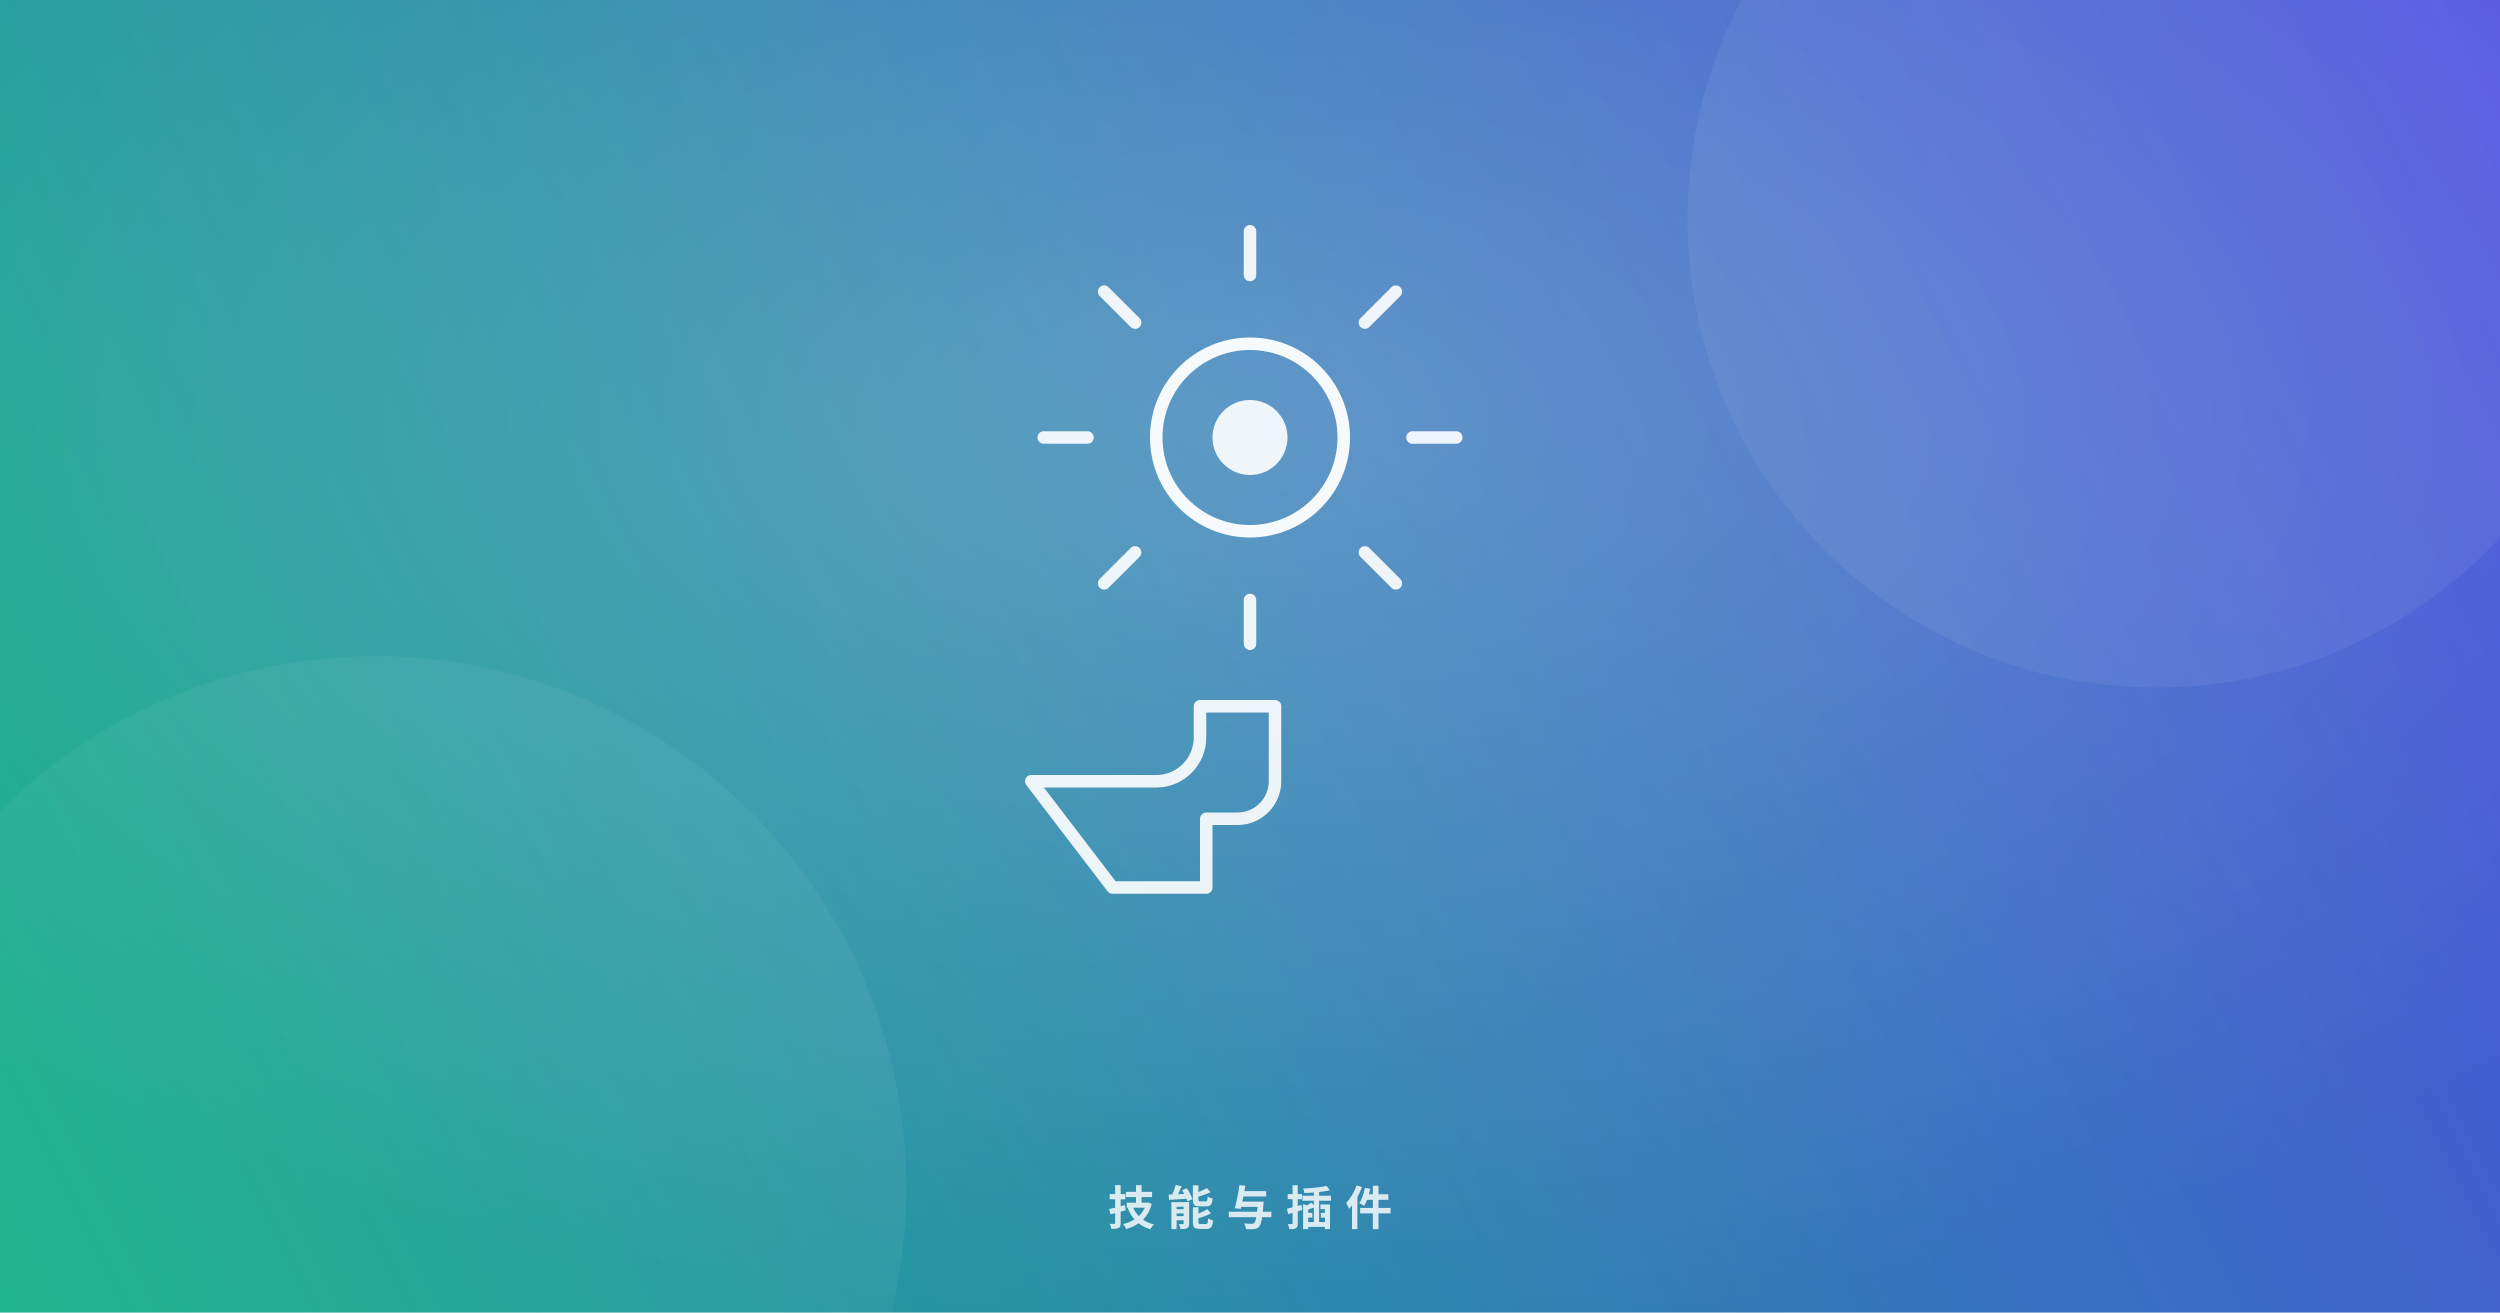
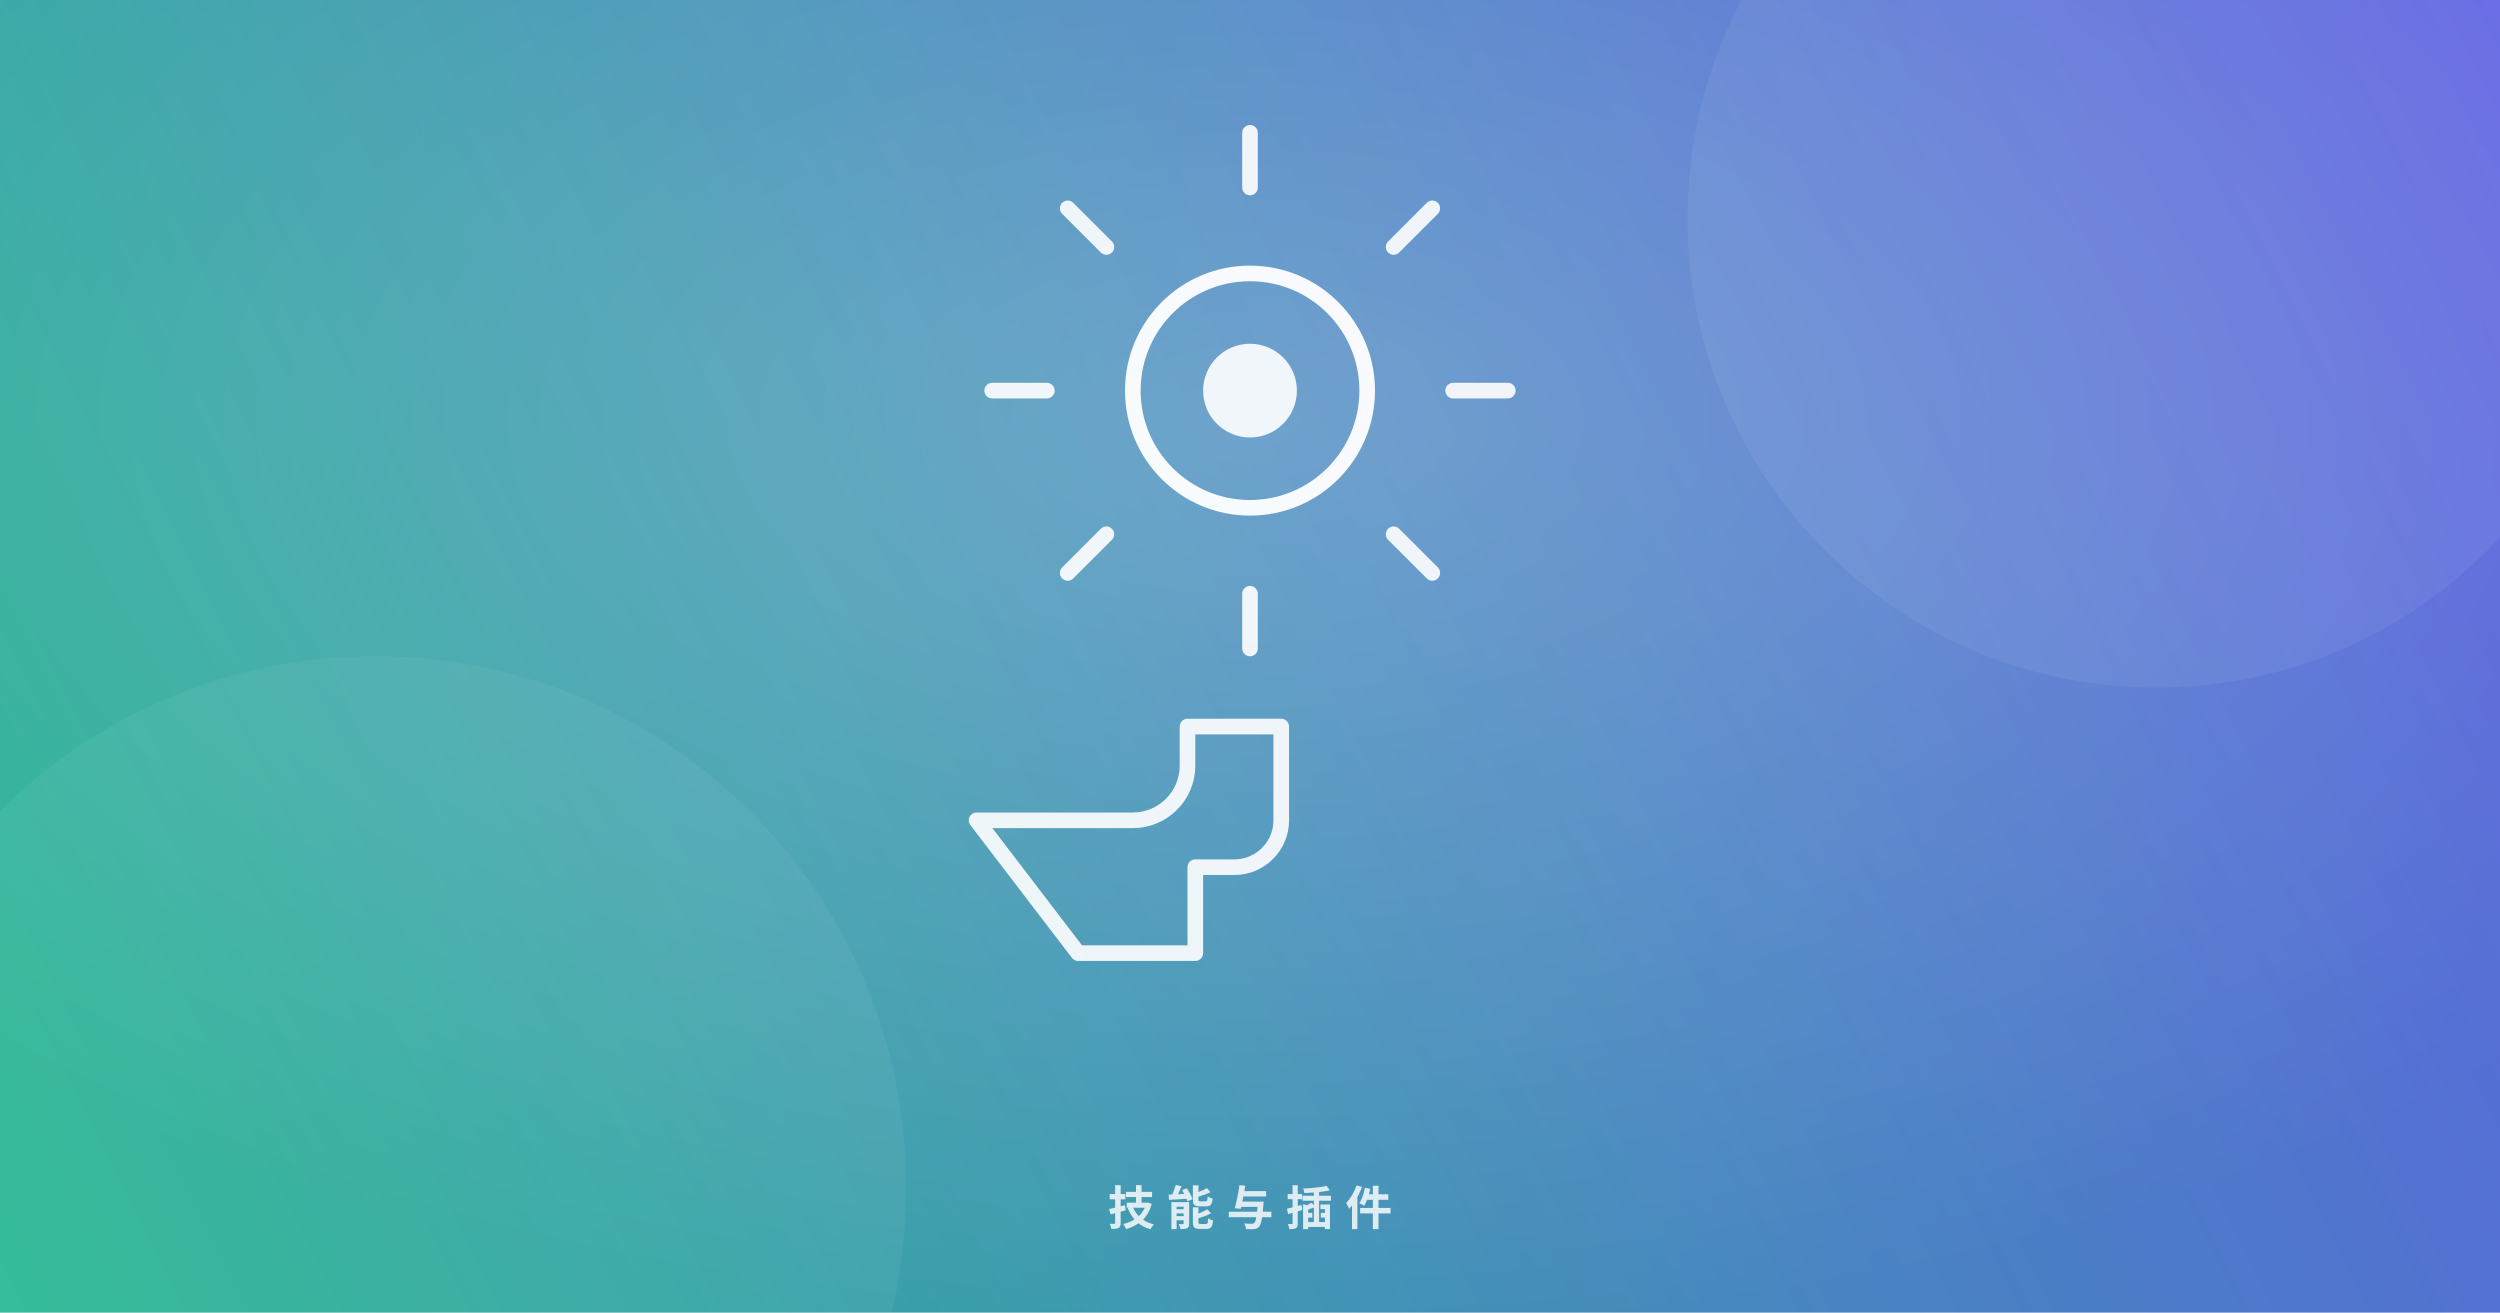
<svg xmlns="http://www.w3.org/2000/svg" viewBox="0 0 800 420" preserveAspectRatio="xMidYMid slice">
  <defs>
    <linearGradient id="bg" x1="0" y1="0" x2="1" y2="1" gradientTransform="rotate(120 .5 .5)">
      <stop offset="0" stop-color="#4f46e5" />
      <stop offset="1" stop-color="#10b981" />
    </linearGradient>
    <radialGradient id="glow" cx="0.5" cy="0.32" r="0.7">
      <stop offset="0" stop-color="#ffffff" stop-opacity="0.22" />
      <stop offset="1" stop-color="#ffffff" stop-opacity="0" />
    </radialGradient>
  </defs>
  <rect width="800" height="420" fill="url(#bg)" />
  <rect width="800" height="420" fill="url(#glow)" />
  <circle cx="690" cy="70" r="150" fill="#ffffff" opacity="0.06" />
  <circle cx="120" cy="380" r="170" fill="#ffffff" opacity="0.05" />
-   <path d="M400 140 m-30 0 a30 30 0 1 0 60 0 a30 30 0 1 0 -60 0" fill="none" stroke="#ffffff" stroke-width="4" stroke-linecap="round" stroke-linejoin="round" opacity="0.95" />
-   <circle cx="400" cy="140" r="12" fill="#ffffff" opacity="0.9" />
-   <path d="M452.0 140.0 L466.0 140.0" fill="none" stroke="#ffffff" stroke-width="4" stroke-linecap="round" stroke-linejoin="round" opacity="0.9" />
-   <path d="M436.77 176.77 L446.669 186.669" fill="none" stroke="#ffffff" stroke-width="4" stroke-linecap="round" stroke-linejoin="round" opacity="0.9" />
-   <path d="M400.0 192.0 L400.0 206.0" fill="none" stroke="#ffffff" stroke-width="4" stroke-linecap="round" stroke-linejoin="round" opacity="0.9" />
-   <path d="M363.23 176.77 L353.331 186.669" fill="none" stroke="#ffffff" stroke-width="4" stroke-linecap="round" stroke-linejoin="round" opacity="0.9" />
-   <path d="M348.0 140.0 L334.0 140.0" fill="none" stroke="#ffffff" stroke-width="4" stroke-linecap="round" stroke-linejoin="round" opacity="0.9" />
-   <path d="M363.23 103.23 L353.331 93.331" fill="none" stroke="#ffffff" stroke-width="4" stroke-linecap="round" stroke-linejoin="round" opacity="0.9" />
-   <path d="M400.0 88.0 L400.0 74.0" fill="none" stroke="#ffffff" stroke-width="4" stroke-linecap="round" stroke-linejoin="round" opacity="0.9" />
-   <path d="M436.77 103.23 L446.669 93.331" fill="none" stroke="#ffffff" stroke-width="4" stroke-linecap="round" stroke-linejoin="round" opacity="0.9" />
-   <path d="M330 250 h40 a14 14 0 0 0 14 -14 v-10 h24 v24 a12 12 0 0 1 -12 12 h-10 v22 h-30 z" fill="none" stroke="#ffffff" stroke-width="4" stroke-linecap="round" stroke-linejoin="round" opacity="0.9" />
+   <rect width="800" height="420" fill="#ffffff" opacity="0.10" />
+   <g transform="translate(400 200) scale(1.25) translate(-400 -200)">
+     <path d="M400 140 m-30 0 a30 30 0 1 0 60 0 a30 30 0 1 0 -60 0" fill="none" stroke="#ffffff" stroke-width="4" stroke-linecap="round" stroke-linejoin="round" opacity="0.95" />
+     <circle cx="400" cy="140" r="12" fill="#ffffff" opacity="0.9" />
+     <path d="M452.0 140.0 L466.0 140.0" fill="none" stroke="#ffffff" stroke-width="4" stroke-linecap="round" stroke-linejoin="round" opacity="0.9" />
+     <path d="M436.77 176.77 L446.669 186.669" fill="none" stroke="#ffffff" stroke-width="4" stroke-linecap="round" stroke-linejoin="round" opacity="0.9" />
+     <path d="M400.0 192.0 L400.0 206.0" fill="none" stroke="#ffffff" stroke-width="4" stroke-linecap="round" stroke-linejoin="round" opacity="0.9" />
+     <path d="M363.23 176.77 L353.331 186.669" fill="none" stroke="#ffffff" stroke-width="4" stroke-linecap="round" stroke-linejoin="round" opacity="0.9" />
+     <path d="M348.0 140.0 L334.0 140.0" fill="none" stroke="#ffffff" stroke-width="4" stroke-linecap="round" stroke-linejoin="round" opacity="0.9" />
+     <path d="M363.23 103.23 L353.331 93.331" fill="none" stroke="#ffffff" stroke-width="4" stroke-linecap="round" stroke-linejoin="round" opacity="0.9" />
+     <path d="M400.0 88.0 L400.0 74.0" fill="none" stroke="#ffffff" stroke-width="4" stroke-linecap="round" stroke-linejoin="round" opacity="0.9" />
+     <path d="M436.77 103.23 L446.669 93.331" fill="none" stroke="#ffffff" stroke-width="4" stroke-linecap="round" stroke-linejoin="round" opacity="0.9" />
+     <path d="M330 250 h40 a14 14 0 0 0 14 -14 v-10 h24 v24 a12 12 0 0 1 -12 12 h-10 v22 h-30 z" fill="none" stroke="#ffffff" stroke-width="4" stroke-linecap="round" stroke-linejoin="round" opacity="0.9" />
+   </g>
  <text x="400" y="392" text-anchor="middle" font-family="-apple-system,BlinkMacSystemFont,Segoe UI,Helvetica,Arial,sans-serif" font-size="15" font-weight="600" fill="#ffffff" opacity="0.82" letter-spacing="4">技能与插件</text>
</svg>
